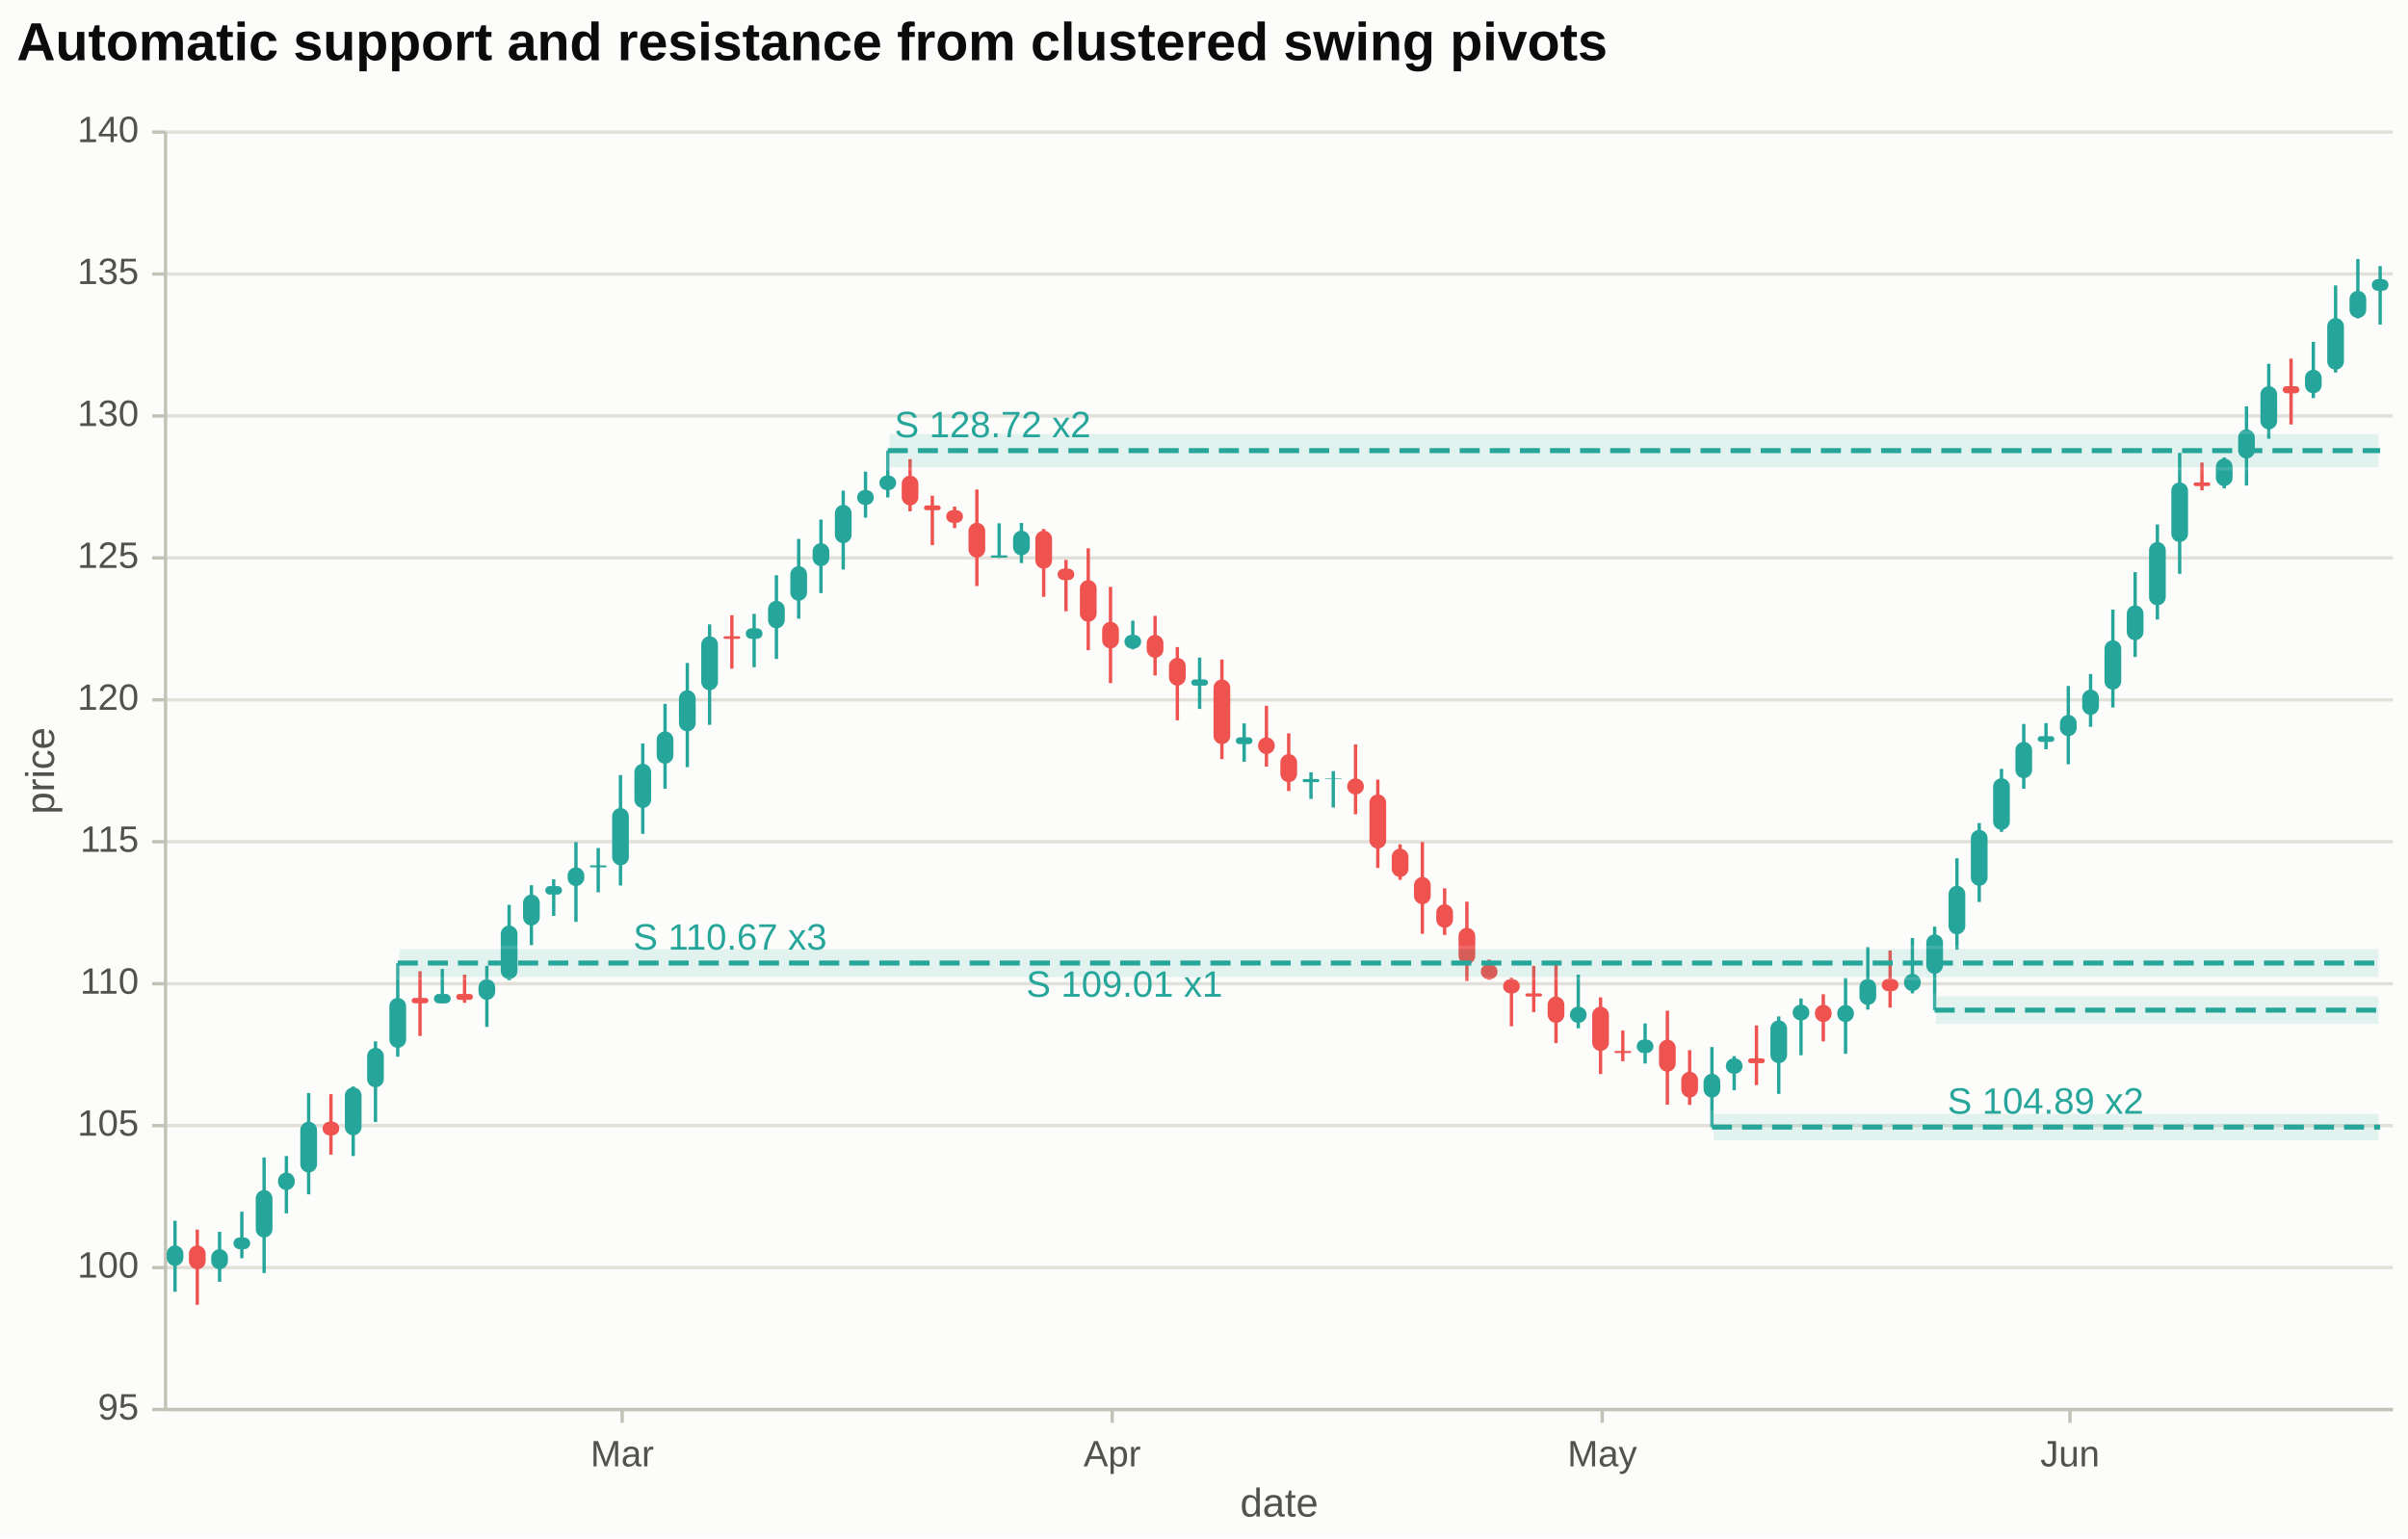
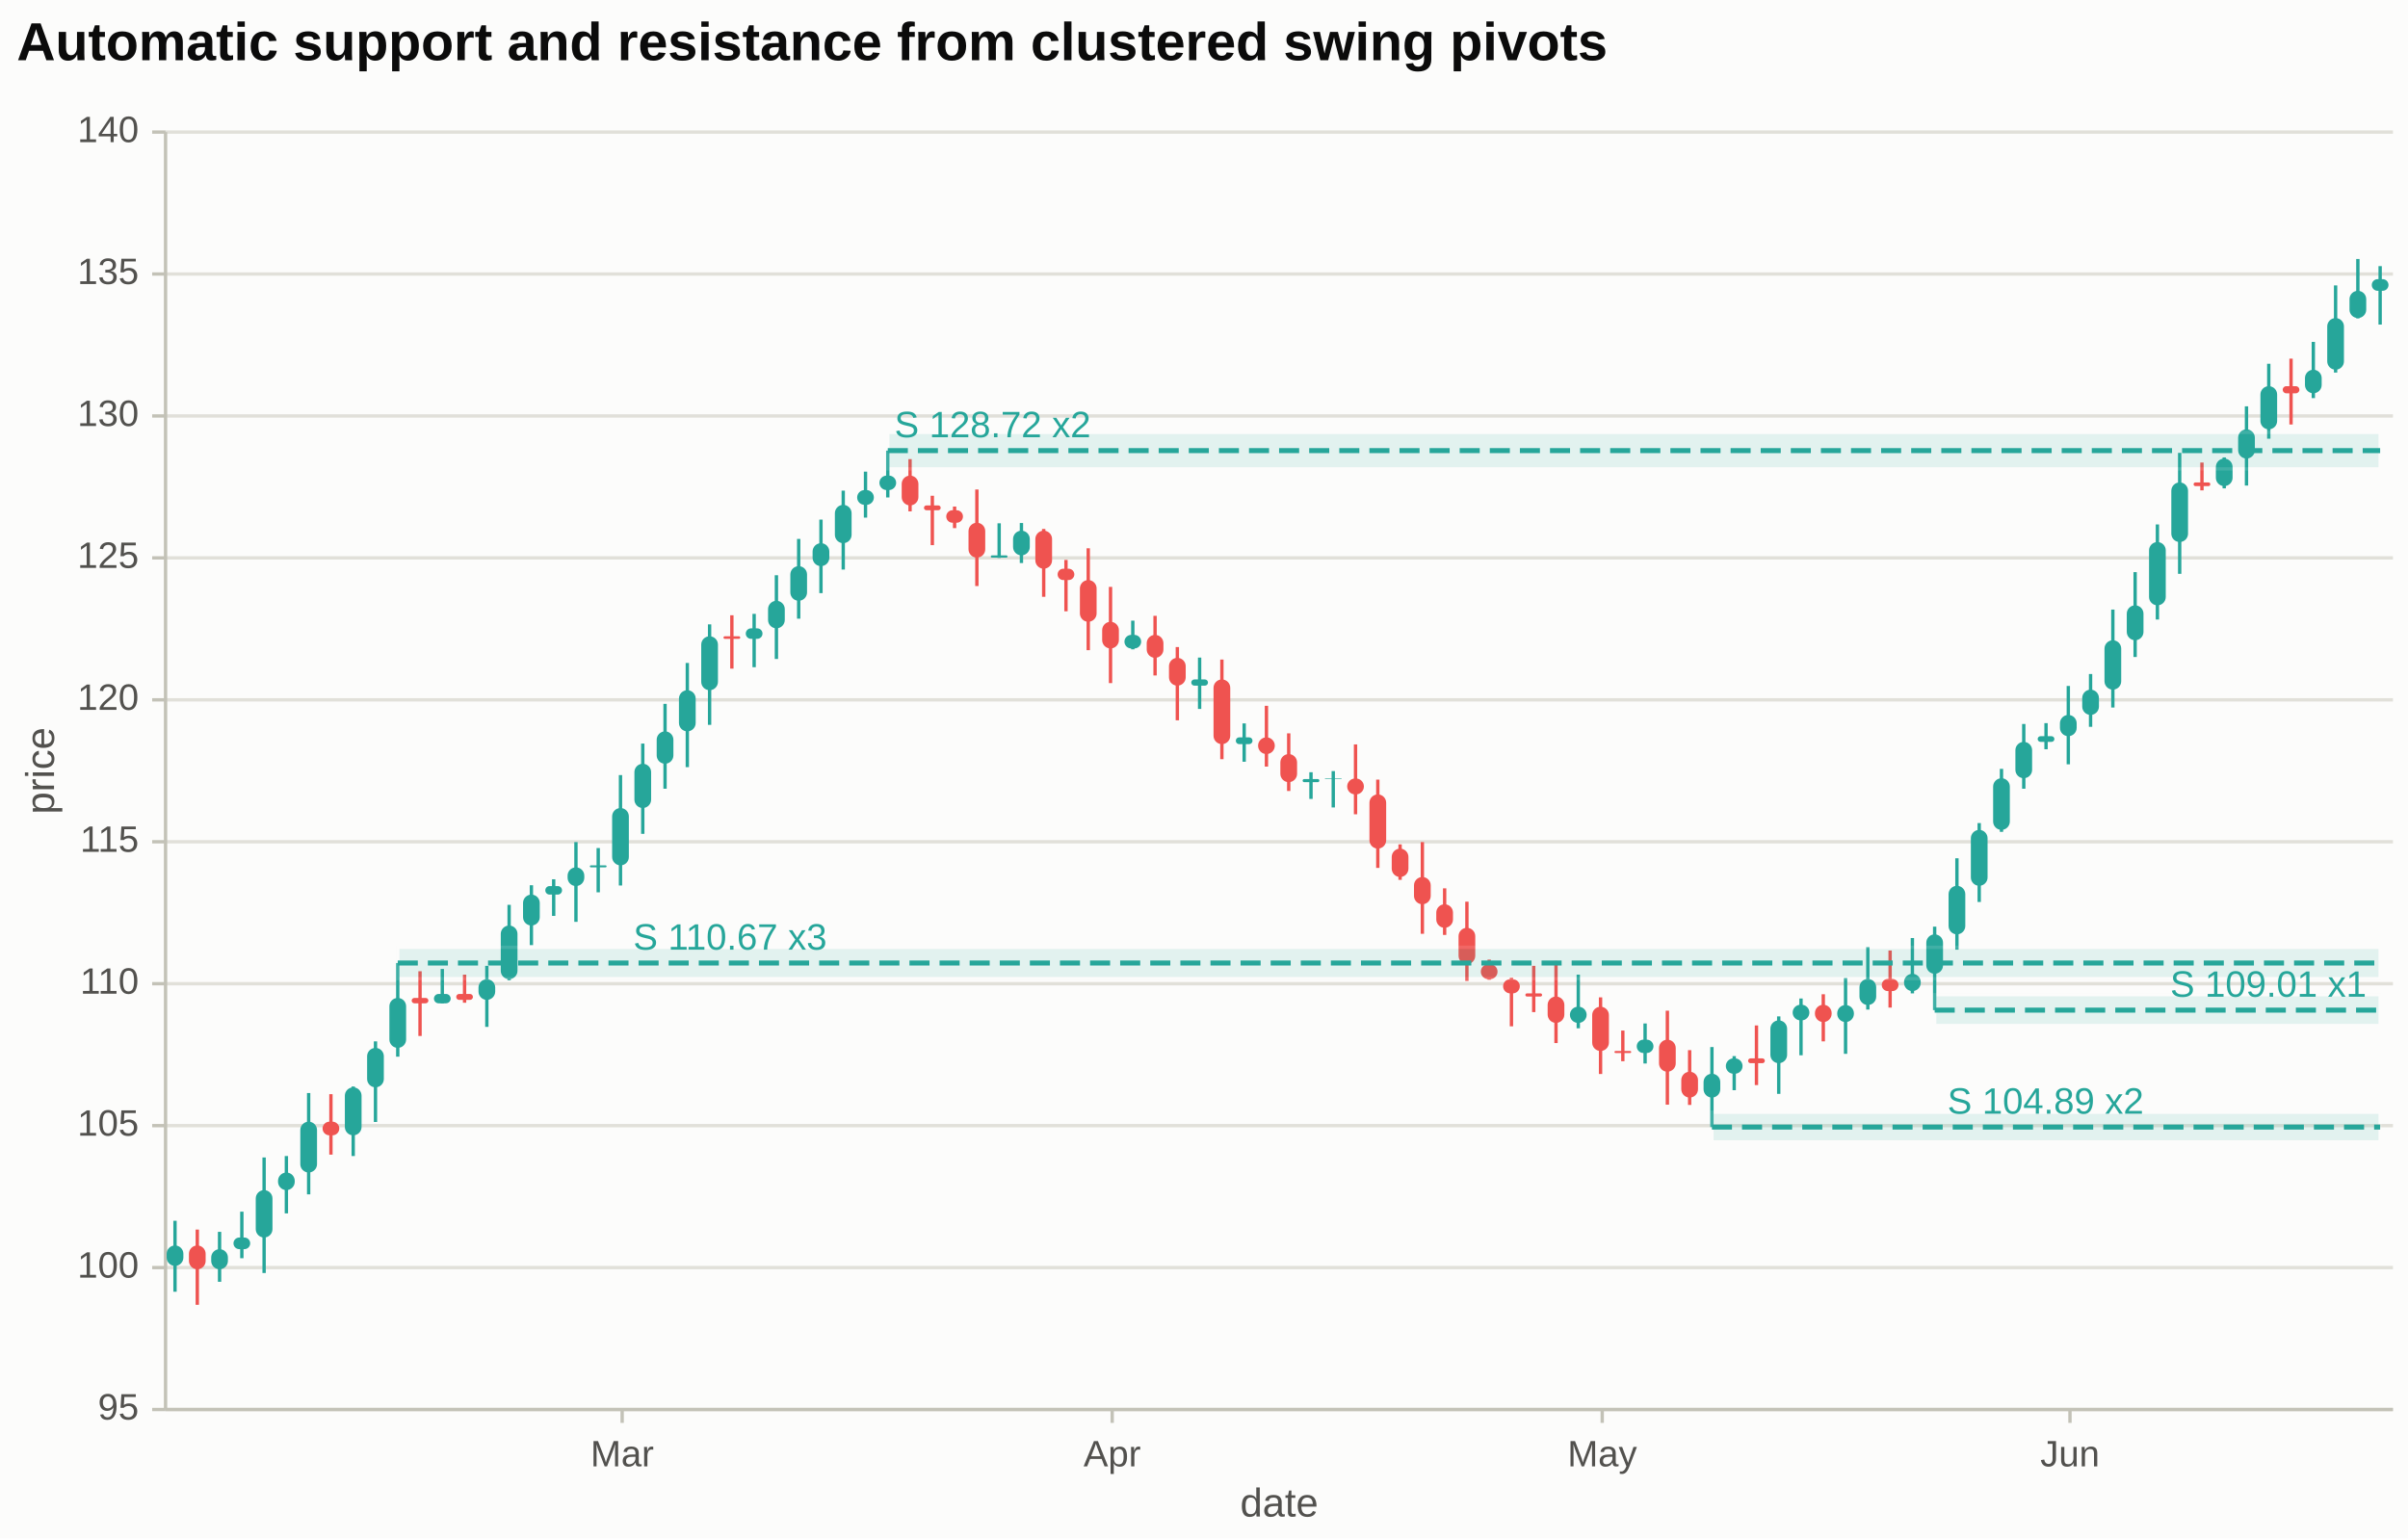
<svg xmlns="http://www.w3.org/2000/svg" width="720" height="460" viewBox="0 0 720 460" font-family="Arial, Liberation Sans, sans-serif">
  <defs>
    <clipPath id="clip-price">
      <rect x="49" y="39" width="666" height="382">
</rect>
    </clipPath>
  </defs>
  <rect width="100%" height="100%" fill="#fcfcfb">
</rect>
  <line x1="49.5" y1="421.5" x2="715.5" y2="421.5" stroke="#e1e0d9" stroke-width="1">
</line>
  <line x1="49.5" y1="379.06" x2="715.5" y2="379.06" stroke="#e1e0d9" stroke-width="1">
</line>
  <line x1="49.5" y1="336.61" x2="715.5" y2="336.61" stroke="#e1e0d9" stroke-width="1">
</line>
  <line x1="49.5" y1="294.17" x2="715.5" y2="294.17" stroke="#e1e0d9" stroke-width="1">
</line>
  <line x1="49.5" y1="251.72" x2="715.5" y2="251.72" stroke="#e1e0d9" stroke-width="1">
</line>
  <line x1="49.5" y1="209.28" x2="715.5" y2="209.28" stroke="#e1e0d9" stroke-width="1">
</line>
  <line x1="49.5" y1="166.83" x2="715.5" y2="166.83" stroke="#e1e0d9" stroke-width="1">
</line>
  <line x1="49.5" y1="124.39" x2="715.5" y2="124.39" stroke="#e1e0d9" stroke-width="1">
</line>
  <line x1="49.5" y1="81.94" x2="715.5" y2="81.94" stroke="#e1e0d9" stroke-width="1">
</line>
  <line x1="49.5" y1="39.5" x2="715.5" y2="39.5" stroke="#e1e0d9" stroke-width="1">
</line>
  <line x1="49.5" y1="421.5" x2="715.5" y2="421.5" stroke="#c3c2b7" stroke-width="1">
</line>
  <line x1="186.03" y1="421.5" x2="186.03" y2="425.5" stroke="#c3c2b7" stroke-width="1">
</line>
  <text x="186.03" y="438.5" font-size="11" fill="#52514e" text-anchor="middle">Mar</text>
  <line x1="332.55" y1="421.5" x2="332.55" y2="425.5" stroke="#c3c2b7" stroke-width="1">
</line>
  <text x="332.55" y="438.5" font-size="11" fill="#52514e" text-anchor="middle">Apr</text>
  <line x1="479.07" y1="421.5" x2="479.07" y2="425.5" stroke="#c3c2b7" stroke-width="1">
</line>
  <text x="479.07" y="438.5" font-size="11" fill="#52514e" text-anchor="middle">May</text>
  <line x1="618.93" y1="421.5" x2="618.93" y2="425.5" stroke="#c3c2b7" stroke-width="1">
</line>
  <text x="618.93" y="438.5" font-size="11" fill="#52514e" text-anchor="middle">Jun</text>
  <text x="382.5" y="453.5" font-size="12" fill="#52514e" font-weight="normal" text-anchor="middle">date</text>
  <line x1="49.5" y1="39.5" x2="49.5" y2="421.5" stroke="#c3c2b7" stroke-width="1">
</line>
  <line x1="45.5" y1="421.5" x2="49.5" y2="421.5" stroke="#c3c2b7" stroke-width="1">
</line>
  <text x="41.5" y="424.5" font-size="11" fill="#52514e" text-anchor="end">95</text>
  <line x1="45.5" y1="379.06" x2="49.5" y2="379.06" stroke="#c3c2b7" stroke-width="1">
</line>
  <text x="41.5" y="382.06" font-size="11" fill="#52514e" text-anchor="end">100</text>
  <line x1="45.5" y1="336.61" x2="49.5" y2="336.61" stroke="#c3c2b7" stroke-width="1">
</line>
  <text x="41.5" y="339.61" font-size="11" fill="#52514e" text-anchor="end">105</text>
  <line x1="45.5" y1="294.17" x2="49.5" y2="294.17" stroke="#c3c2b7" stroke-width="1">
</line>
  <text x="41.5" y="297.17" font-size="11" fill="#52514e" text-anchor="end">110</text>
  <line x1="45.5" y1="251.72" x2="49.5" y2="251.72" stroke="#c3c2b7" stroke-width="1">
</line>
  <text x="41.5" y="254.72" font-size="11" fill="#52514e" text-anchor="end">115</text>
  <line x1="45.5" y1="209.28" x2="49.5" y2="209.28" stroke="#c3c2b7" stroke-width="1">
</line>
  <text x="41.5" y="212.28" font-size="11" fill="#52514e" text-anchor="end">120</text>
  <line x1="45.5" y1="166.83" x2="49.5" y2="166.83" stroke="#c3c2b7" stroke-width="1">
</line>
  <text x="41.5" y="169.83" font-size="11" fill="#52514e" text-anchor="end">125</text>
  <line x1="45.5" y1="124.39" x2="49.5" y2="124.39" stroke="#c3c2b7" stroke-width="1">
</line>
  <text x="41.5" y="127.39" font-size="11" fill="#52514e" text-anchor="end">130</text>
  <line x1="45.5" y1="81.94" x2="49.5" y2="81.94" stroke="#c3c2b7" stroke-width="1">
</line>
  <text x="41.5" y="84.94" font-size="11" fill="#52514e" text-anchor="end">135</text>
  <line x1="45.5" y1="39.5" x2="49.5" y2="39.5" stroke="#c3c2b7" stroke-width="1">
</line>
  <text x="41.5" y="42.5" font-size="11" fill="#52514e" text-anchor="end">140</text>
  <text x="19.15" y="230.5" dy="-3" font-size="12" fill="#52514e" font-weight="normal" text-anchor="middle" transform="rotate(-90 19.15 230.5)">price</text>
  <g clip-path="url(#clip-price)">
    <line x1="52.33" y1="386.28" x2="52.33" y2="365.06" stroke="#26a69a" stroke-width="1">
</line>
    <line x1="58.99" y1="390.19" x2="58.99" y2="367.69" stroke="#ef5350" stroke-width="1">
</line>
    <line x1="65.65" y1="383.31" x2="65.65" y2="368.37" stroke="#26a69a" stroke-width="1">
</line>
    <line x1="72.31" y1="376.26" x2="72.31" y2="362.34" stroke="#26a69a" stroke-width="1">
</line>
    <line x1="78.97" y1="380.68" x2="78.97" y2="346.13" stroke="#26a69a" stroke-width="1">
</line>
    <line x1="85.63" y1="362.85" x2="85.63" y2="345.7" stroke="#26a69a" stroke-width="1">
</line>
    <line x1="92.29" y1="357.16" x2="92.29" y2="326.86" stroke="#26a69a" stroke-width="1">
</line>
    <line x1="98.95" y1="345.28" x2="98.95" y2="327.2" stroke="#ef5350" stroke-width="1">
</line>
    <line x1="105.61" y1="345.7" x2="105.61" y2="324.91" stroke="#26a69a" stroke-width="1">
</line>
    <line x1="112.27" y1="335.52" x2="112.27" y2="311.41" stroke="#26a69a" stroke-width="1">
</line>
    <line x1="118.93" y1="315.99" x2="118.93" y2="287.98" stroke="#26a69a" stroke-width="1">
</line>
    <line x1="125.59" y1="309.8" x2="125.59" y2="290.44" stroke="#ef5350" stroke-width="1">
</line>
    <line x1="132.25" y1="300.03" x2="132.25" y2="289.76" stroke="#26a69a" stroke-width="1">
</line>
    <line x1="138.91" y1="299.86" x2="138.91" y2="291.46" stroke="#ef5350" stroke-width="1">
</line>
    <line x1="145.57" y1="307.08" x2="145.57" y2="288.83" stroke="#26a69a" stroke-width="1">
</line>
    <line x1="152.23" y1="293.16" x2="152.23" y2="270.58" stroke="#26a69a" stroke-width="1">
</line>
    <line x1="158.89" y1="282.63" x2="158.89" y2="264.72" stroke="#26a69a" stroke-width="1">
</line>
    <line x1="165.55" y1="273.89" x2="165.55" y2="262.94" stroke="#26a69a" stroke-width="1">
</line>
    <line x1="172.21" y1="275.67" x2="172.21" y2="251.82" stroke="#26a69a" stroke-width="1">
</line>
    <line x1="178.87" y1="266.84" x2="178.87" y2="253.6" stroke="#26a69a" stroke-width="1">
</line>
    <line x1="185.53" y1="264.8" x2="185.53" y2="231.78" stroke="#26a69a" stroke-width="1">
</line>
    <line x1="192.19" y1="249.35" x2="192.19" y2="222.36" stroke="#26a69a" stroke-width="1">
</line>
    <line x1="198.85" y1="235.86" x2="198.85" y2="210.48" stroke="#26a69a" stroke-width="1">
</line>
    <line x1="205.51" y1="229.41" x2="205.51" y2="198.25" stroke="#26a69a" stroke-width="1">
</line>
    <line x1="212.17" y1="216.76" x2="212.17" y2="186.71" stroke="#26a69a" stroke-width="1">
</line>
    <line x1="218.83" y1="199.95" x2="218.83" y2="183.99" stroke="#ef5350" stroke-width="1">
</line>
    <line x1="225.49" y1="199.52" x2="225.49" y2="183.57" stroke="#26a69a" stroke-width="1">
</line>
    <line x1="232.15" y1="197.06" x2="232.15" y2="172.02" stroke="#26a69a" stroke-width="1">
</line>
    <line x1="238.81" y1="185.01" x2="238.81" y2="161.16" stroke="#26a69a" stroke-width="1">
</line>
    <line x1="245.47" y1="177.37" x2="245.47" y2="155.38" stroke="#26a69a" stroke-width="1">
</line>
    <line x1="252.13" y1="170.32" x2="252.13" y2="146.72" stroke="#26a69a" stroke-width="1">
</line>
    <line x1="258.79" y1="154.79" x2="258.79" y2="141.04" stroke="#26a69a" stroke-width="1">
</line>
    <line x1="265.45" y1="148.76" x2="265.45" y2="134.75" stroke="#26a69a" stroke-width="1">
</line>
    <line x1="272.11" y1="152.92" x2="272.11" y2="137.3" stroke="#ef5350" stroke-width="1">
</line>
    <line x1="278.77" y1="163.02" x2="278.77" y2="148.25" stroke="#ef5350" stroke-width="1">
</line>
    <line x1="285.43" y1="157.93" x2="285.43" y2="151.48" stroke="#ef5350" stroke-width="1">
</line>
    <line x1="292.09" y1="175.25" x2="292.09" y2="146.38" stroke="#ef5350" stroke-width="1">
</line>
    <line x1="298.75" y1="166.84" x2="298.75" y2="156.49" stroke="#26a69a" stroke-width="1">
</line>
    <line x1="305.41" y1="168.37" x2="305.41" y2="156.4" stroke="#26a69a" stroke-width="1">
</line>
    <line x1="312.07" y1="178.47" x2="312.07" y2="158.18" stroke="#ef5350" stroke-width="1">
</line>
    <line x1="318.73" y1="182.8" x2="318.73" y2="167.44" stroke="#ef5350" stroke-width="1">
</line>
    <line x1="325.39" y1="194.43" x2="325.39" y2="163.96" stroke="#ef5350" stroke-width="1">
</line>
    <line x1="332.05" y1="204.28" x2="332.05" y2="175.5" stroke="#ef5350" stroke-width="1">
</line>
    <line x1="338.71" y1="194.18" x2="338.71" y2="185.6" stroke="#26a69a" stroke-width="1">
</line>
    <line x1="345.37" y1="201.99" x2="345.37" y2="184.16" stroke="#ef5350" stroke-width="1">
</line>
    <line x1="352.03" y1="215.4" x2="352.03" y2="193.5" stroke="#ef5350" stroke-width="1">
</line>
    <line x1="358.69" y1="212" x2="358.69" y2="196.64" stroke="#26a69a" stroke-width="1">
</line>
    <line x1="365.35" y1="227.03" x2="365.35" y2="197.23" stroke="#ef5350" stroke-width="1">
</line>
    <line x1="372.01" y1="227.79" x2="372.01" y2="216.33" stroke="#26a69a" stroke-width="1">
</line>
    <line x1="378.67" y1="229.24" x2="378.67" y2="211.07" stroke="#ef5350" stroke-width="1">
</line>
    <line x1="385.33" y1="236.54" x2="385.33" y2="219.3" stroke="#ef5350" stroke-width="1">
</line>
    <line x1="391.99" y1="238.91" x2="391.99" y2="230.93" stroke="#26a69a" stroke-width="1">
</line>
    <line x1="398.65" y1="241.46" x2="398.65" y2="230.59" stroke="#26a69a" stroke-width="1">
</line>
    <line x1="405.31" y1="243.5" x2="405.31" y2="222.61" stroke="#ef5350" stroke-width="1">
</line>
    <line x1="411.97" y1="259.54" x2="411.97" y2="233.14" stroke="#ef5350" stroke-width="1">
</line>
    <line x1="418.63" y1="263.11" x2="418.63" y2="252.5" stroke="#ef5350" stroke-width="1">
</line>
    <line x1="425.29" y1="279.24" x2="425.29" y2="251.82" stroke="#ef5350" stroke-width="1">
</line>
    <line x1="431.95" y1="279.58" x2="431.95" y2="265.65" stroke="#ef5350" stroke-width="1">
</line>
    <line x1="438.61" y1="293.33" x2="438.61" y2="269.64" stroke="#ef5350" stroke-width="1">
</line>
    <line x1="445.27" y1="292.99" x2="445.27" y2="286.96" stroke="#ef5350" stroke-width="1">
</line>
    <line x1="451.93" y1="306.91" x2="451.93" y2="292.39" stroke="#ef5350" stroke-width="1">
</line>
    <line x1="458.59" y1="302.66" x2="458.59" y2="288.83" stroke="#ef5350" stroke-width="1">
</line>
    <line x1="465.25" y1="311.92" x2="465.25" y2="287.38" stroke="#ef5350" stroke-width="1">
</line>
    <line x1="471.91" y1="307.5" x2="471.91" y2="291.46" stroke="#26a69a" stroke-width="1">
</line>
    <line x1="478.57" y1="321.17" x2="478.57" y2="298.25" stroke="#ef5350" stroke-width="1">
</line>
    <line x1="485.23" y1="317.35" x2="485.23" y2="308.18" stroke="#ef5350" stroke-width="1">
</line>
    <line x1="491.89" y1="318.03" x2="491.89" y2="306.06" stroke="#26a69a" stroke-width="1">
</line>
    <line x1="498.55" y1="330.34" x2="498.55" y2="302.24" stroke="#ef5350" stroke-width="1">
</line>
    <line x1="505.21" y1="330.42" x2="505.21" y2="314.04" stroke="#ef5350" stroke-width="1">
</line>
    <line x1="511.87" y1="337.04" x2="511.87" y2="313.11" stroke="#26a69a" stroke-width="1">
</line>
    <line x1="518.53" y1="326.01" x2="518.53" y2="315.82" stroke="#26a69a" stroke-width="1">
</line>
    <line x1="525.19" y1="324.48" x2="525.19" y2="306.65" stroke="#ef5350" stroke-width="1">
</line>
    <line x1="531.85" y1="327.11" x2="531.85" y2="303.94" stroke="#26a69a" stroke-width="1">
</line>
    <line x1="538.51" y1="315.57" x2="538.51" y2="298.59" stroke="#26a69a" stroke-width="1">
</line>
    <line x1="545.17" y1="311.41" x2="545.17" y2="297.32" stroke="#ef5350" stroke-width="1">
</line>
    <line x1="551.83" y1="315.14" x2="551.83" y2="292.48" stroke="#26a69a" stroke-width="1">
</line>
    <line x1="558.49" y1="301.9" x2="558.49" y2="283.23" stroke="#26a69a" stroke-width="1">
</line>
    <line x1="565.15" y1="301.31" x2="565.15" y2="284.24" stroke="#ef5350" stroke-width="1">
</line>
    <line x1="571.81" y1="297.06" x2="571.81" y2="280.51" stroke="#26a69a" stroke-width="1">
</line>
    <line x1="578.47" y1="302.07" x2="578.47" y2="277.11" stroke="#26a69a" stroke-width="1">
</line>
    <line x1="585.13" y1="283.99" x2="585.13" y2="256.66" stroke="#26a69a" stroke-width="1">
</line>
    <line x1="591.79" y1="269.73" x2="591.79" y2="246.13" stroke="#26a69a" stroke-width="1">
</line>
    <line x1="598.45" y1="248.76" x2="598.45" y2="229.92" stroke="#26a69a" stroke-width="1">
</line>
    <line x1="605.11" y1="235.86" x2="605.11" y2="216.5" stroke="#26a69a" stroke-width="1">
</line>
    <line x1="611.77" y1="224.06" x2="611.77" y2="216.25" stroke="#26a69a" stroke-width="1">
</line>
    <line x1="618.43" y1="228.56" x2="618.43" y2="205.13" stroke="#26a69a" stroke-width="1">
</line>
    <line x1="625.09" y1="217.35" x2="625.09" y2="201.56" stroke="#26a69a" stroke-width="1">
</line>
    <line x1="631.75" y1="211.58" x2="631.75" y2="182.29" stroke="#26a69a" stroke-width="1">
</line>
    <line x1="638.41" y1="196.47" x2="638.41" y2="171.09" stroke="#26a69a" stroke-width="1">
</line>
    <line x1="645.07" y1="185.26" x2="645.07" y2="156.83" stroke="#26a69a" stroke-width="1">
</line>
    <line x1="651.73" y1="171.6" x2="651.73" y2="135.43" stroke="#26a69a" stroke-width="1">
</line>
    <line x1="658.39" y1="146.64" x2="658.39" y2="138.32" stroke="#ef5350" stroke-width="1">
</line>
    <line x1="665.05" y1="146.04" x2="665.05" y2="136.79" stroke="#26a69a" stroke-width="1">
</line>
    <line x1="671.71" y1="145.2" x2="671.71" y2="121.51" stroke="#26a69a" stroke-width="1">
</line>
    <line x1="678.37" y1="131.19" x2="678.37" y2="108.78" stroke="#26a69a" stroke-width="1">
</line>
    <line x1="685.03" y1="126.94" x2="685.03" y2="107.25" stroke="#ef5350" stroke-width="1">
</line>
    <line x1="691.69" y1="119.05" x2="691.69" y2="102.24" stroke="#26a69a" stroke-width="1">
</line>
    <line x1="698.35" y1="111.41" x2="698.35" y2="85.35" stroke="#26a69a" stroke-width="1">
</line>
    <line x1="705.01" y1="95.2" x2="705.01" y2="77.45" stroke="#26a69a" stroke-width="1">
</line>
    <line x1="711.67" y1="97.06" x2="711.67" y2="79.58" stroke="#26a69a" stroke-width="1">
</line>
    <path d="M52.33,372.44H52.33A2.5,2.5 0 0 1 54.83,374.94V376.06A2.5,2.5 0 0 1 52.33,378.56H52.33A2.5,2.5 0 0 1 49.83,376.06V374.94A2.5,2.5 0 0 1 52.33,372.44Z" fill="#26a69a">
</path>
    <path d="M58.99,372.44H58.99A2.5,2.5 0 0 1 61.49,374.94V377.07A2.5,2.5 0 0 1 58.99,379.57H58.99A2.5,2.5 0 0 1 56.49,377.07V374.94A2.5,2.5 0 0 1 58.99,372.44Z" fill="#ef5350">
</path>
    <path d="M65.65,373.55H65.65A2.5,2.5 0 0 1 68.15,376.05V377.07A2.5,2.5 0 0 1 65.65,379.57H65.65A2.5,2.5 0 0 1 63.15,377.07V376.05A2.5,2.5 0 0 1 65.65,373.55Z" fill="#26a69a">
</path>
    <path d="M71.55,370.07H73.07A1.74,1.74 0 0 1 74.81,371.81V371.81A1.74,1.74 0 0 1 73.07,373.55H71.55A1.74,1.74 0 0 1 69.81,371.81V371.81A1.74,1.74 0 0 1 71.55,370.07Z" fill="#26a69a">
</path>
    <path d="M78.97,355.89H78.97A2.5,2.5 0 0 1 81.47,358.39V367.57A2.5,2.5 0 0 1 78.97,370.07H78.97A2.5,2.5 0 0 1 76.47,367.57V358.39A2.5,2.5 0 0 1 78.97,355.89Z" fill="#26a69a">
</path>
    <path d="M85.63,350.63H85.63A2.5,2.5 0 0 1 88.13,353.13V353.39A2.5,2.5 0 0 1 85.63,355.89H85.63A2.5,2.5 0 0 1 83.13,353.39V353.13A2.5,2.5 0 0 1 85.63,350.63Z" fill="#26a69a">
</path>
    <path d="M92.29,335.43H92.29A2.5,2.5 0 0 1 94.79,337.93V348.13A2.5,2.5 0 0 1 92.29,350.63H92.29A2.5,2.5 0 0 1 89.79,348.13V337.93A2.5,2.5 0 0 1 92.29,335.43Z" fill="#26a69a">
</path>
    <path d="M98.49,335.43H99.41A2.04,2.04 0 0 1 101.45,337.47V337.47A2.04,2.04 0 0 1 99.41,339.51H98.49A2.04,2.04 0 0 1 96.45,337.47V337.47A2.04,2.04 0 0 1 98.49,335.43Z" fill="#ef5350">
</path>
    <path d="M105.61,325.16H105.61A2.5,2.5 0 0 1 108.11,327.66V337.01A2.5,2.5 0 0 1 105.61,339.51H105.61A2.5,2.5 0 0 1 103.11,337.01V327.66A2.5,2.5 0 0 1 105.61,325.16Z" fill="#26a69a">
</path>
    <path d="M112.27,313.36H112.27A2.5,2.5 0 0 1 114.77,315.86V322.66A2.5,2.5 0 0 1 112.27,325.16H112.27A2.5,2.5 0 0 1 109.77,322.66V315.86A2.5,2.5 0 0 1 112.27,313.36Z" fill="#26a69a">
</path>
    <path d="M118.93,298.42H118.93A2.5,2.5 0 0 1 121.43,300.92V310.86A2.5,2.5 0 0 1 118.93,313.36H118.93A2.5,2.5 0 0 1 116.43,310.86V300.92A2.5,2.5 0 0 1 118.93,298.42Z" fill="#26a69a">
</path>
    <path d="M123.9,298.42H127.28A0.81,0.81 0 0 1 128.09,299.23V299.23A0.81,0.81 0 0 1 127.28,300.03H123.9A0.81,0.81 0 0 1 123.09,299.23V299.23A0.81,0.81 0 0 1 123.9,298.42Z" fill="#ef5350">
</path>
    <path d="M131.15,297.23H133.35A1.4,1.4 0 0 1 134.75,298.63V298.63A1.4,1.4 0 0 1 133.35,300.03H131.15A1.4,1.4 0 0 1 129.75,298.63V298.63A1.4,1.4 0 0 1 131.15,297.23Z" fill="#26a69a">
</path>
    <path d="M137.3,297.23H140.52A0.89,0.89 0 0 1 141.41,298.12V298.12A0.89,0.89 0 0 1 140.52,299.01H137.3A0.89,0.89 0 0 1 136.41,298.12V298.12A0.89,0.89 0 0 1 137.3,297.23Z" fill="#ef5350">
</path>
    <path d="M145.57,292.82H145.57A2.5,2.5 0 0 1 148.07,295.32V296.51A2.5,2.5 0 0 1 145.57,299.01H145.57A2.5,2.5 0 0 1 143.07,296.51V295.32A2.5,2.5 0 0 1 145.57,292.82Z" fill="#26a69a">
</path>
    <path d="M152.23,276.77H152.23A2.5,2.5 0 0 1 154.73,279.27V290.32A2.5,2.5 0 0 1 152.23,292.82H152.23A2.5,2.5 0 0 1 149.73,290.32V279.27A2.5,2.5 0 0 1 152.23,276.77Z" fill="#26a69a">
</path>
    <path d="M158.89,267.52H158.89A2.5,2.5 0 0 1 161.39,270.02V274.27A2.5,2.5 0 0 1 158.89,276.77H158.89A2.5,2.5 0 0 1 156.39,274.27V270.02A2.5,2.5 0 0 1 158.89,267.52Z" fill="#26a69a">
</path>
    <path d="M164.32,264.97H166.78A1.27,1.27 0 0 1 168.05,266.25V266.25A1.27,1.27 0 0 1 166.78,267.52H164.32A1.27,1.27 0 0 1 163.05,266.25V266.25A1.27,1.27 0 0 1 164.32,264.97Z" fill="#26a69a">
</path>
    <path d="M172.21,259.37H172.21A2.5,2.5 0 0 1 174.71,261.87V262.47A2.5,2.5 0 0 1 172.21,264.97H172.21A2.5,2.5 0 0 1 169.71,262.47V261.87A2.5,2.5 0 0 1 172.21,259.37Z" fill="#26a69a">
</path>
    <path d="M176.67,258.78H181.07A0.3,0.3 0 0 1 181.37,259.07V259.07A0.3,0.3 0 0 1 181.07,259.37H176.67A0.3,0.3 0 0 1 176.37,259.07V259.07A0.3,0.3 0 0 1 176.67,258.78Z" fill="#26a69a">
</path>
    <path d="M185.53,241.63H185.53A2.5,2.5 0 0 1 188.03,244.13V256.28A2.5,2.5 0 0 1 185.53,258.78H185.53A2.5,2.5 0 0 1 183.03,256.28V244.13A2.5,2.5 0 0 1 185.53,241.63Z" fill="#26a69a">
</path>
    <path d="M192.19,228.39H192.19A2.5,2.5 0 0 1 194.69,230.89V239.13A2.5,2.5 0 0 1 192.19,241.63H192.19A2.5,2.5 0 0 1 189.69,239.13V230.89A2.5,2.5 0 0 1 192.19,228.39Z" fill="#26a69a">
</path>
    <path d="M198.85,218.71H198.85A2.5,2.5 0 0 1 201.35,221.21V225.89A2.5,2.5 0 0 1 198.85,228.39H198.85A2.5,2.5 0 0 1 196.35,225.89V221.21A2.5,2.5 0 0 1 198.85,218.71Z" fill="#26a69a">
</path>
    <path d="M205.51,206.4H205.51A2.5,2.5 0 0 1 208.01,208.9V216.21A2.5,2.5 0 0 1 205.51,218.71H205.51A2.5,2.5 0 0 1 203.01,216.21V208.9A2.5,2.5 0 0 1 205.51,206.4Z" fill="#26a69a">
</path>
    <path d="M212.17,190.27H212.17A2.5,2.5 0 0 1 214.67,192.77V203.9A2.5,2.5 0 0 1 212.17,206.4H212.17A2.5,2.5 0 0 1 209.67,203.9V192.77A2.5,2.5 0 0 1 212.17,190.27Z" fill="#26a69a">
</path>
    <path d="M216.71,190.27H220.95A0.38,0.38 0 0 1 221.33,190.65V190.65A0.38,0.38 0 0 1 220.95,191.04H216.71A0.38,0.38 0 0 1 216.33,190.65V190.65A0.38,0.38 0 0 1 216.71,190.27Z" fill="#ef5350">
</path>
    <path d="M224.56,187.9H226.42A1.57,1.57 0 0 1 227.99,189.47V189.47A1.57,1.57 0 0 1 226.42,191.04H224.56A1.57,1.57 0 0 1 222.99,189.47V189.47A1.57,1.57 0 0 1 224.56,187.9Z" fill="#26a69a">
</path>
    <path d="M232.15,179.66H232.15A2.5,2.5 0 0 1 234.65,182.16V185.4A2.5,2.5 0 0 1 232.15,187.9H232.15A2.5,2.5 0 0 1 229.65,185.4V182.16A2.5,2.5 0 0 1 232.15,179.66Z" fill="#26a69a">
</path>
    <path d="M238.81,169.3H238.81A2.5,2.5 0 0 1 241.31,171.8V177.16A2.5,2.5 0 0 1 238.81,179.66H238.81A2.5,2.5 0 0 1 236.31,177.16V171.8A2.5,2.5 0 0 1 238.81,169.3Z" fill="#26a69a">
</path>
    <path d="M245.47,162.43H245.47A2.5,2.5 0 0 1 247.97,164.93V166.8A2.5,2.5 0 0 1 245.47,169.3H245.47A2.5,2.5 0 0 1 242.97,166.8V164.93A2.5,2.5 0 0 1 245.47,162.43Z" fill="#26a69a">
</path>
    <path d="M252.13,150.97H252.13A2.5,2.5 0 0 1 254.63,153.47V159.93A2.5,2.5 0 0 1 252.13,162.43H252.13A2.5,2.5 0 0 1 249.63,159.93V153.47A2.5,2.5 0 0 1 252.13,150.97Z" fill="#26a69a">
</path>
    <path d="M258.5,146.55H259.08A2.21,2.21 0 0 1 261.29,148.76V148.76A2.21,2.21 0 0 1 259.08,150.97H258.5A2.21,2.21 0 0 1 256.29,148.76V148.76A2.21,2.21 0 0 1 258.5,146.55Z" fill="#26a69a">
</path>
    <path d="M265.11,142.22H265.79A2.16,2.16 0 0 1 267.95,144.39V144.39A2.16,2.16 0 0 1 265.79,146.55H265.11A2.16,2.16 0 0 1 262.95,144.39V144.39A2.16,2.16 0 0 1 265.11,142.22Z" fill="#26a69a">
</path>
    <path d="M272.11,142.22H272.11A2.5,2.5 0 0 1 274.61,144.72V148.64A2.5,2.5 0 0 1 272.11,151.14H272.11A2.5,2.5 0 0 1 269.61,148.64V144.72A2.5,2.5 0 0 1 272.11,142.22Z" fill="#ef5350">
</path>
    <path d="M276.99,151.14H280.55A0.72,0.72 0 0 1 281.27,151.86V151.86A0.72,0.72 0 0 1 280.55,152.58H276.99A0.72,0.72 0 0 1 276.27,151.86V151.86A0.72,0.72 0 0 1 276.99,151.14Z" fill="#ef5350">
</path>
    <path d="M284.8,152.58H286.06A1.87,1.87 0 0 1 287.93,154.45V154.45A1.87,1.87 0 0 1 286.06,156.32H284.8A1.87,1.87 0 0 1 282.93,154.45V154.45A1.87,1.87 0 0 1 284.8,152.58Z" fill="#ef5350">
</path>
    <path d="M292.09,156.32H292.09A2.5,2.5 0 0 1 294.59,158.82V164.26A2.5,2.5 0 0 1 292.09,166.76H292.09A2.5,2.5 0 0 1 289.59,164.26V158.82A2.5,2.5 0 0 1 292.09,156.32Z" fill="#ef5350">
</path>
    <path d="M296.59,166.08H300.91A0.34,0.34 0 0 1 301.25,166.42V166.42A0.34,0.34 0 0 1 300.91,166.76H296.59A0.34,0.34 0 0 1 296.25,166.42V166.42A0.34,0.34 0 0 1 296.59,166.08Z" fill="#26a69a">
</path>
    <path d="M305.41,158.69H305.41A2.5,2.5 0 0 1 307.91,161.19V163.58A2.5,2.5 0 0 1 305.41,166.08H305.41A2.5,2.5 0 0 1 302.91,163.58V161.19A2.5,2.5 0 0 1 305.41,158.69Z" fill="#26a69a">
</path>
    <path d="M312.07,158.69H312.07A2.5,2.5 0 0 1 314.57,161.19V167.57A2.5,2.5 0 0 1 312.07,170.07H312.07A2.5,2.5 0 0 1 309.57,167.57V161.19A2.5,2.5 0 0 1 312.07,158.69Z" fill="#ef5350">
</path>
    <path d="M317.93,170.07H319.53A1.7,1.7 0 0 1 321.23,171.77V171.77A1.7,1.7 0 0 1 319.53,173.46H317.93A1.7,1.7 0 0 1 316.23,171.77V171.77A1.7,1.7 0 0 1 317.93,170.07Z" fill="#ef5350">
</path>
    <path d="M325.39,173.46H325.39A2.5,2.5 0 0 1 327.89,175.96V183.44A2.5,2.5 0 0 1 325.39,185.94H325.39A2.5,2.5 0 0 1 322.89,183.44V175.96A2.5,2.5 0 0 1 325.39,173.46Z" fill="#ef5350">
</path>
    <path d="M332.05,185.94H332.05A2.5,2.5 0 0 1 334.55,188.44V191.42A2.5,2.5 0 0 1 332.05,193.92H332.05A2.5,2.5 0 0 1 329.55,191.42V188.44A2.5,2.5 0 0 1 332.05,185.94Z" fill="#ef5350">
</path>
    <path d="M338.25,189.85H339.17A2.04,2.04 0 0 1 341.21,191.88V191.88A2.04,2.04 0 0 1 339.17,193.92H338.25A2.04,2.04 0 0 1 336.21,191.88V191.88A2.04,2.04 0 0 1 338.25,189.85Z" fill="#26a69a">
</path>
    <path d="M345.37,189.85H345.37A2.5,2.5 0 0 1 347.87,192.35V194.22A2.5,2.5 0 0 1 345.37,196.72H345.37A2.5,2.5 0 0 1 342.87,194.22V192.35A2.5,2.5 0 0 1 345.37,189.85Z" fill="#ef5350">
</path>
    <path d="M352.03,196.72H352.03A2.5,2.5 0 0 1 354.53,199.22V202.54A2.5,2.5 0 0 1 352.03,205.04H352.03A2.5,2.5 0 0 1 349.53,202.54V199.22A2.5,2.5 0 0 1 352.03,196.72Z" fill="#ef5350">
</path>
    <path d="M357.12,203.18H360.26A0.93,0.93 0 0 1 361.19,204.11V204.11A0.93,0.93 0 0 1 360.26,205.04H357.12A0.93,0.93 0 0 1 356.19,204.11V204.11A0.93,0.93 0 0 1 357.12,203.18Z" fill="#26a69a">
</path>
    <path d="M365.35,203.18H365.35A2.5,2.5 0 0 1 367.85,205.68V220.03A2.5,2.5 0 0 1 365.35,222.53H365.35A2.5,2.5 0 0 1 362.85,220.03V205.68A2.5,2.5 0 0 1 365.35,203.18Z" fill="#ef5350">
</path>
    <path d="M370.53,220.49H373.49A1.02,1.02 0 0 1 374.51,221.51V221.51A1.02,1.02 0 0 1 373.49,222.53H370.53A1.02,1.02 0 0 1 369.51,221.51V221.51A1.02,1.02 0 0 1 370.53,220.49Z" fill="#26a69a">
</path>
    <path d="M378.67,220.49H378.67A2.5,2.5 0 0 1 381.17,222.99V223A2.5,2.5 0 0 1 378.67,225.5H378.67A2.5,2.5 0 0 1 376.17,223V222.99A2.5,2.5 0 0 1 378.67,220.49Z" fill="#ef5350">
</path>
    <path d="M385.33,225.5H385.33A2.5,2.5 0 0 1 387.83,228V231.4A2.5,2.5 0 0 1 385.33,233.9H385.33A2.5,2.5 0 0 1 382.83,231.4V228A2.5,2.5 0 0 1 385.33,225.5Z" fill="#ef5350">
</path>
    <path d="M389.96,232.97H394.02A0.47,0.47 0 0 1 394.49,233.44V233.44A0.47,0.47 0 0 1 394.02,233.9H389.96A0.47,0.47 0 0 1 389.49,233.44V233.44A0.47,0.47 0 0 1 389.96,232.97Z" fill="#26a69a">
</path>
    <path d="M396.23,232.8H401.07A0.08,0.08 0 0 1 401.15,232.89V232.89A0.08,0.08 0 0 1 401.07,232.97H396.23A0.08,0.08 0 0 1 396.15,232.89V232.89A0.08,0.08 0 0 1 396.23,232.8Z" fill="#26a69a">
</path>
    <path d="M405.19,232.8H405.43A2.38,2.38 0 0 1 407.81,235.18V235.18A2.38,2.38 0 0 1 405.43,237.56H405.19A2.38,2.38 0 0 1 402.81,235.18V235.18A2.38,2.38 0 0 1 405.19,232.8Z" fill="#ef5350">
</path>
    <path d="M411.97,237.56H411.97A2.5,2.5 0 0 1 414.47,240.06V251.27A2.5,2.5 0 0 1 411.97,253.77H411.97A2.5,2.5 0 0 1 409.47,251.27V240.06A2.5,2.5 0 0 1 411.97,237.56Z" fill="#ef5350">
</path>
    <path d="M418.63,253.77H418.63A2.5,2.5 0 0 1 421.13,256.27V259.76A2.5,2.5 0 0 1 418.63,262.26H418.63A2.5,2.5 0 0 1 416.13,259.76V256.27A2.5,2.5 0 0 1 418.63,253.77Z" fill="#ef5350">
</path>
    <path d="M425.29,262.26H425.29A2.5,2.5 0 0 1 427.79,264.76V267.91A2.5,2.5 0 0 1 425.29,270.41H425.29A2.5,2.5 0 0 1 422.79,267.91V264.76A2.5,2.5 0 0 1 425.29,262.26Z" fill="#ef5350">
</path>
    <path d="M431.95,270.41H431.95A2.5,2.5 0 0 1 434.45,272.91V274.95A2.5,2.5 0 0 1 431.95,277.45H431.95A2.5,2.5 0 0 1 429.45,274.95V272.91A2.5,2.5 0 0 1 431.95,270.41Z" fill="#ef5350">
</path>
    <path d="M438.61,277.45H438.61A2.5,2.5 0 0 1 441.11,279.95V285.82A2.5,2.5 0 0 1 438.61,288.32H438.61A2.5,2.5 0 0 1 436.11,285.82V279.95A2.5,2.5 0 0 1 438.61,277.45Z" fill="#ef5350">
</path>
    <path d="M445.02,288.32H445.52A2.25,2.25 0 0 1 447.77,290.57V290.57A2.25,2.25 0 0 1 445.52,292.82H445.02A2.25,2.25 0 0 1 442.77,290.57V290.57A2.25,2.25 0 0 1 445.02,288.32Z" fill="#ef5350">
</path>
    <path d="M451.55,292.82H452.31A2.12,2.12 0 0 1 454.43,294.94V294.94A2.12,2.12 0 0 1 452.31,297.06H451.55A2.12,2.12 0 0 1 449.43,294.94V294.94A2.12,2.12 0 0 1 451.55,292.82Z" fill="#ef5350">
</path>
    <path d="M456.56,297.06H460.62A0.47,0.47 0 0 1 461.09,297.53V297.53A0.47,0.47 0 0 1 460.62,298H456.56A0.47,0.47 0 0 1 456.09,297.53V297.53A0.47,0.47 0 0 1 456.56,297.06Z" fill="#ef5350">
</path>
    <path d="M465.25,298H465.25A2.5,2.5 0 0 1 467.75,300.5V303.39A2.5,2.5 0 0 1 465.25,305.89H465.25A2.5,2.5 0 0 1 462.75,303.39V300.5A2.5,2.5 0 0 1 465.25,298Z" fill="#ef5350">
</path>
    <path d="M471.83,301.05H471.99A2.42,2.42 0 0 1 474.41,303.47V303.47A2.42,2.42 0 0 1 471.99,305.89H471.83A2.42,2.42 0 0 1 469.41,303.47V303.47A2.42,2.42 0 0 1 471.83,301.05Z" fill="#26a69a">
</path>
    <path d="M478.57,301.05H478.57A2.5,2.5 0 0 1 481.07,303.55V311.79A2.5,2.5 0 0 1 478.57,314.29H478.57A2.5,2.5 0 0 1 476.07,311.79V303.55A2.5,2.5 0 0 1 478.57,301.05Z" fill="#ef5350">
</path>
    <path d="M483.03,314.29H487.43A0.3,0.3 0 0 1 487.73,314.59V314.59A0.3,0.3 0 0 1 487.43,314.89H483.03A0.3,0.3 0 0 1 482.73,314.59V314.59A0.3,0.3 0 0 1 483.03,314.29Z" fill="#ef5350">
</path>
    <path d="M491.38,310.9H492.4A1.99,1.99 0 0 1 494.39,312.89V312.89A1.99,1.99 0 0 1 492.4,314.89H491.38A1.99,1.99 0 0 1 489.39,312.89V312.89A1.99,1.99 0 0 1 491.38,310.9Z" fill="#26a69a">
</path>
    <path d="M498.55,310.9H498.55A2.5,2.5 0 0 1 501.05,313.4V317.99A2.5,2.5 0 0 1 498.55,320.49H498.55A2.5,2.5 0 0 1 496.05,317.99V313.4A2.5,2.5 0 0 1 498.55,310.9Z" fill="#ef5350">
</path>
    <path d="M505.21,320.49H505.21A2.5,2.5 0 0 1 507.71,322.99V325.72A2.5,2.5 0 0 1 505.21,328.22H505.21A2.5,2.5 0 0 1 502.71,325.72V322.99A2.5,2.5 0 0 1 505.21,320.49Z" fill="#ef5350">
</path>
    <path d="M511.87,321.09H511.87A2.5,2.5 0 0 1 514.37,323.59V325.72A2.5,2.5 0 0 1 511.87,328.22H511.87A2.5,2.5 0 0 1 509.37,325.72V323.59A2.5,2.5 0 0 1 511.87,321.09Z" fill="#26a69a">
</path>
    <path d="M518.32,316.5H518.74A2.29,2.29 0 0 1 521.03,318.79V318.79A2.29,2.29 0 0 1 518.74,321.09H518.32A2.29,2.29 0 0 1 516.03,318.79V318.79A2.29,2.29 0 0 1 518.32,316.5Z" fill="#26a69a">
</path>
    <path d="M523.41,316.5H526.97A0.72,0.72 0 0 1 527.69,317.22V317.22A0.72,0.72 0 0 1 526.97,317.94H523.41A0.72,0.72 0 0 1 522.69,317.22V317.22A0.72,0.72 0 0 1 523.41,316.5Z" fill="#ef5350">
</path>
    <path d="M531.85,305.13H531.85A2.5,2.5 0 0 1 534.35,307.63V315.44A2.5,2.5 0 0 1 531.85,317.94H531.85A2.5,2.5 0 0 1 529.35,315.44V307.63A2.5,2.5 0 0 1 531.85,305.13Z" fill="#26a69a">
</path>
    <path d="M538.34,300.46H538.68A2.33,2.33 0 0 1 541.01,302.79V302.79A2.33,2.33 0 0 1 538.68,305.13H538.34A2.33,2.33 0 0 1 536.01,302.79V302.79A2.33,2.33 0 0 1 538.34,300.46Z" fill="#26a69a">
</path>
    <path d="M545.17,300.46H545.17A2.5,2.5 0 0 1 547.67,302.96V303.14A2.5,2.5 0 0 1 545.17,305.64H545.17A2.5,2.5 0 0 1 542.67,303.14V302.96A2.5,2.5 0 0 1 545.17,300.46Z" fill="#ef5350">
</path>
    <path d="M551.83,300.54H551.83A2.5,2.5 0 0 1 554.33,303.04V303.14A2.5,2.5 0 0 1 551.83,305.64H551.83A2.5,2.5 0 0 1 549.33,303.14V303.04A2.5,2.5 0 0 1 551.83,300.54Z" fill="#26a69a">
</path>
    <path d="M558.49,292.73H558.49A2.5,2.5 0 0 1 560.99,295.23V298.04A2.5,2.5 0 0 1 558.49,300.54H558.49A2.5,2.5 0 0 1 555.99,298.04V295.23A2.5,2.5 0 0 1 558.49,292.73Z" fill="#26a69a">
</path>
    <path d="M564.48,292.73H565.82A1.83,1.83 0 0 1 567.65,294.56V294.56A1.83,1.83 0 0 1 565.82,296.38H564.48A1.83,1.83 0 0 1 562.65,294.56V294.56A1.83,1.83 0 0 1 564.48,292.73Z" fill="#ef5350">
</path>
    <path d="M571.81,291.2H571.81A2.5,2.5 0 0 1 574.31,293.7V293.88A2.5,2.5 0 0 1 571.81,296.38H571.81A2.5,2.5 0 0 1 569.31,293.88V293.7A2.5,2.5 0 0 1 571.81,291.2Z" fill="#26a69a">
</path>
    <path d="M578.47,279.41H578.47A2.5,2.5 0 0 1 580.97,281.91V288.7A2.5,2.5 0 0 1 578.47,291.2H578.47A2.5,2.5 0 0 1 575.97,288.7V281.91A2.5,2.5 0 0 1 578.47,279.41Z" fill="#26a69a">
</path>
    <path d="M585.13,264.89H585.13A2.5,2.5 0 0 1 587.63,267.39V276.91A2.5,2.5 0 0 1 585.13,279.41H585.13A2.5,2.5 0 0 1 582.63,276.91V267.39A2.5,2.5 0 0 1 585.13,264.89Z" fill="#26a69a">
</path>
    <path d="M591.79,248.17H591.79A2.5,2.5 0 0 1 594.29,250.67V262.39A2.5,2.5 0 0 1 591.79,264.89H591.79A2.5,2.5 0 0 1 589.29,262.39V250.67A2.5,2.5 0 0 1 591.79,248.17Z" fill="#26a69a">
</path>
    <path d="M598.45,232.72H598.45A2.5,2.5 0 0 1 600.95,235.22V245.67A2.5,2.5 0 0 1 598.45,248.17H598.45A2.5,2.5 0 0 1 595.95,245.67V235.22A2.5,2.5 0 0 1 598.45,232.72Z" fill="#26a69a">
</path>
    <path d="M605.11,221.85H605.11A2.5,2.5 0 0 1 607.61,224.35V230.22A2.5,2.5 0 0 1 605.11,232.72H605.11A2.5,2.5 0 0 1 602.61,230.22V224.35A2.5,2.5 0 0 1 605.11,221.85Z" fill="#26a69a">
</path>
    <path d="M610.12,220.15H613.42A0.85,0.85 0 0 1 614.27,221V221A0.85,0.85 0 0 1 613.42,221.85H610.12A0.85,0.85 0 0 1 609.27,221V221A0.85,0.85 0 0 1 610.12,220.15Z" fill="#26a69a">
</path>
    <path d="M618.43,213.79H618.43A2.5,2.5 0 0 1 620.93,216.29V217.65A2.5,2.5 0 0 1 618.43,220.15H618.43A2.5,2.5 0 0 1 615.93,217.65V216.29A2.5,2.5 0 0 1 618.43,213.79Z" fill="#26a69a">
</path>
    <path d="M625.09,206.23H625.09A2.5,2.5 0 0 1 627.59,208.73V211.29A2.5,2.5 0 0 1 625.09,213.79H625.09A2.5,2.5 0 0 1 622.59,211.29V208.73A2.5,2.5 0 0 1 625.09,206.23Z" fill="#26a69a">
</path>
    <path d="M631.75,191.46H631.75A2.5,2.5 0 0 1 634.25,193.96V203.73A2.5,2.5 0 0 1 631.75,206.23H631.75A2.5,2.5 0 0 1 629.25,203.73V193.96A2.5,2.5 0 0 1 631.75,191.46Z" fill="#26a69a">
</path>
    <path d="M638.41,181.02H638.41A2.5,2.5 0 0 1 640.91,183.52V188.96A2.5,2.5 0 0 1 638.41,191.46H638.41A2.5,2.5 0 0 1 635.91,188.96V183.52A2.5,2.5 0 0 1 638.41,181.02Z" fill="#26a69a">
</path>
    <path d="M645.07,162.09H645.07A2.5,2.5 0 0 1 647.57,164.59V178.52A2.5,2.5 0 0 1 645.07,181.02H645.07A2.5,2.5 0 0 1 642.57,178.52V164.59A2.5,2.5 0 0 1 645.07,162.09Z" fill="#26a69a">
</path>
    <path d="M651.73,144.26H651.73A2.5,2.5 0 0 1 654.23,146.76V159.59A2.5,2.5 0 0 1 651.73,162.09H651.73A2.5,2.5 0 0 1 649.23,159.59V146.76A2.5,2.5 0 0 1 651.73,144.26Z" fill="#26a69a">
</path>
    <path d="M656.44,144.26H660.34A0.55,0.55 0 0 1 660.89,144.81V144.81A0.55,0.55 0 0 1 660.34,145.37H656.44A0.55,0.55 0 0 1 655.89,144.81V144.81A0.55,0.55 0 0 1 656.44,144.26Z" fill="#ef5350">
</path>
    <path d="M665.05,137.13H665.05A2.5,2.5 0 0 1 667.55,139.63V142.87A2.5,2.5 0 0 1 665.05,145.37H665.05A2.5,2.5 0 0 1 662.55,142.87V139.63A2.5,2.5 0 0 1 665.05,137.13Z" fill="#26a69a">
</path>
    <path d="M671.71,128.39H671.71A2.5,2.5 0 0 1 674.21,130.89V134.63A2.5,2.5 0 0 1 671.71,137.13H671.71A2.5,2.5 0 0 1 669.21,134.63V130.89A2.5,2.5 0 0 1 671.71,128.39Z" fill="#26a69a">
</path>
    <path d="M678.37,115.48H678.37A2.5,2.5 0 0 1 680.87,117.98V125.89A2.5,2.5 0 0 1 678.37,128.39H678.37A2.5,2.5 0 0 1 675.87,125.89V117.98A2.5,2.5 0 0 1 678.37,115.48Z" fill="#26a69a">
</path>
    <path d="M683.59,115.48H686.47A1.06,1.06 0 0 1 687.53,116.55V116.55A1.06,1.06 0 0 1 686.47,117.61H683.59A1.06,1.06 0 0 1 682.53,116.55V116.55A1.06,1.06 0 0 1 683.59,115.48Z" fill="#ef5350">
</path>
    <path d="M691.69,110.56H691.69A2.5,2.5 0 0 1 694.19,113.06V115.11A2.5,2.5 0 0 1 691.69,117.61H691.69A2.5,2.5 0 0 1 689.19,115.11V113.06A2.5,2.5 0 0 1 691.69,110.56Z" fill="#26a69a">
</path>
    <path d="M698.35,95.11H698.35A2.5,2.5 0 0 1 700.85,97.61V108.06A2.5,2.5 0 0 1 698.35,110.56H698.35A2.5,2.5 0 0 1 695.85,108.06V97.61A2.5,2.5 0 0 1 698.35,95.11Z" fill="#26a69a">
</path>
    <path d="M705.01,86.96H705.01A2.5,2.5 0 0 1 707.51,89.46V92.61A2.5,2.5 0 0 1 705.01,95.11H705.01A2.5,2.5 0 0 1 702.51,92.61V89.46A2.5,2.5 0 0 1 705.01,86.96Z" fill="#26a69a">
</path>
    <path d="M710.91,83.48H712.43A1.74,1.74 0 0 1 714.17,85.22V85.22A1.74,1.74 0 0 1 712.43,86.96H710.91A1.74,1.74 0 0 1 709.17,85.22V85.22A1.74,1.74 0 0 1 710.91,83.48Z" fill="#26a69a">
</path>
    <rect x="118.93" y="283.28" width="592.74" height="9.39" fill="#26a69a" stroke="#fcfcfb" opacity="0.12" stroke-width="1">
</rect>
    <rect x="511.87" y="332.59" width="199.8" height="8.9" fill="#26a69a" stroke="#fcfcfb" opacity="0.12" stroke-width="1">
</rect>
    <rect x="265.45" y="129.29" width="446.22" height="10.93" fill="#26a69a" stroke="#fcfcfb" opacity="0.12" stroke-width="1">
</rect>
    <rect x="578.47" y="297.44" width="133.2" height="9.25" fill="#26a69a" stroke="#fcfcfb" opacity="0.12" stroke-width="1">
</rect>
    <line x1="118.93" y1="287.98" x2="711.67" y2="287.98" stroke="#26a69a" stroke-width="1.5" stroke-dasharray="6,3">
</line>
    <line x1="511.87" y1="337.04" x2="711.67" y2="337.04" stroke="#26a69a" stroke-width="1.5" stroke-dasharray="6,3">
</line>
    <line x1="265.45" y1="134.75" x2="711.67" y2="134.75" stroke="#26a69a" stroke-width="1.5" stroke-dasharray="6,3">
</line>
    <line x1="578.47" y1="302.07" x2="711.67" y2="302.07" stroke="#26a69a" stroke-width="1.5" stroke-dasharray="6,3">
</line>
    <text x="189.34" y="283.98" font-size="11" fill="#26a69a" text-anchor="start">S 110.67 x3</text>
    <text x="582.28" y="333.04" font-size="11" fill="#26a69a" text-anchor="start">S 104.89 x2</text>
    <text x="267.45" y="130.75" font-size="11" fill="#26a69a" text-anchor="start">S 128.72 x2</text>
-     <text x="306.84" y="298.07" font-size="11" fill="#26a69a" text-anchor="start">S 109.01 x1</text>
+     <text x="648.88" y="298.07" font-size="11" fill="#26a69a" text-anchor="start">S 109.01 x1</text>
  </g>
  <text x="5" y="18" font-size="16" fill="#0b0b0b" font-weight="600" text-anchor="start">Automatic support and resistance from clustered swing pivots</text>
</svg>
